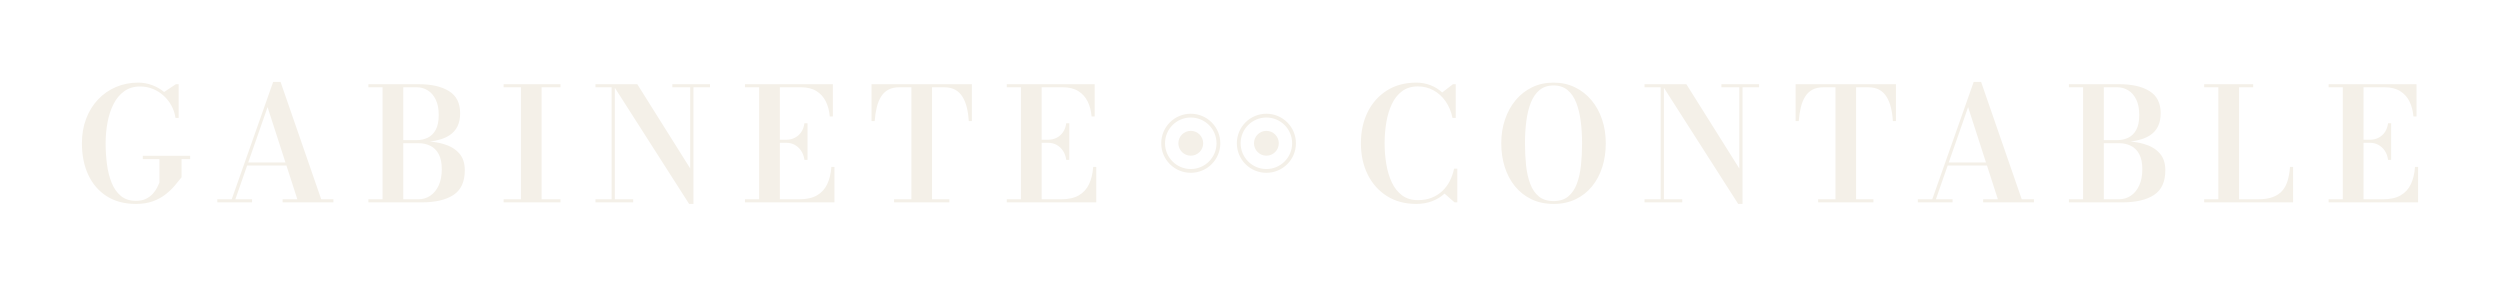
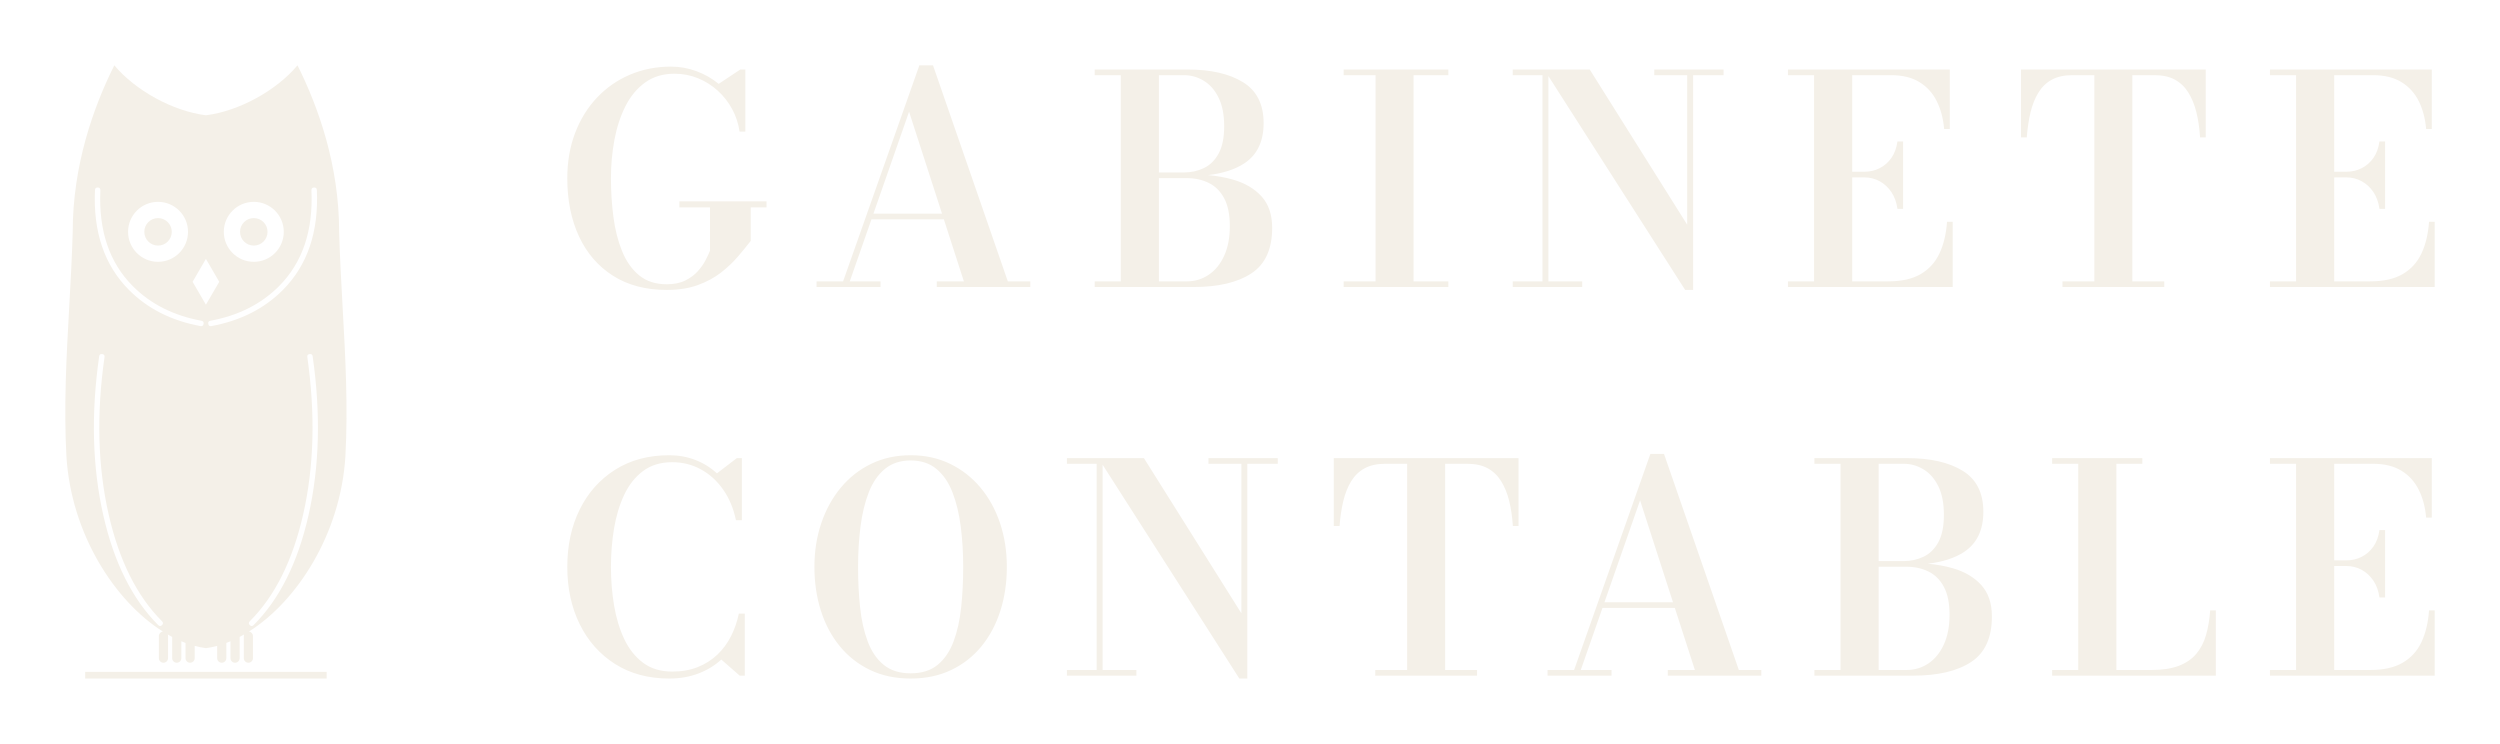
- <svg xmlns="http://www.w3.org/2000/svg" viewBox="-52.00 -128.45 1587.00 181.45">
-   <path fill="#F4F0E8" d="M934.2 1Q926.35 1 920.2 -1.95Q914.05 -4.9 909.75 -10.15Q905.45 -15.4 903.23 -22.4Q901 -29.4 901 -37.5Q901 -45.6 903.38 -52.6Q905.75 -59.6 910.12 -64.85Q914.5 -70.1 920.6 -73.05Q926.7 -76 934.2 -76Q941.65 -76 947.75 -73.05Q953.85 -70.1 958.25 -64.85Q962.65 -59.6 965 -52.6Q967.35 -45.6 967.35 -37.5Q967.35 -29.4 965.13 -22.4Q962.9 -15.4 958.63 -10.15Q954.35 -4.9 948.18 -1.95Q942 1 934.2 1ZM1261.35 0V-1.95H1270.35V-73.05H1261.35V-75H1293.4Q1305.4 -75 1312.5 -70.62Q1319.6 -66.25 1319.6 -56.5Q1319.6 -47 1312.88 -42.6Q1308.15 -39.51 1300.43 -38.59Q1305.04 -38.19 1309.08 -37.03Q1315.25 -35.25 1318.9 -31.23Q1322.55 -27.2 1322.55 -20.4Q1322.55 -9.4 1315.38 -4.7Q1308.2 0 1295.4 0ZM181.85 0V-1.95H190.85V-73.05H181.85V-75H213.9Q225.9 -75 233 -70.62Q240.1 -66.25 240.1 -56.5Q240.1 -47 233.38 -42.6Q228.65 -39.51 220.93 -38.59Q225.54 -38.19 229.57 -37.03Q235.75 -35.25 239.4 -31.23Q243.05 -27.2 243.05 -20.4Q243.05 -9.4 235.87 -4.7Q228.7 0 215.9 0ZM934.2 -0.8Q939.95 -0.8 943.5 -3.73Q947.05 -6.65 948.98 -11.77Q950.9 -16.9 951.6 -23.52Q952.3 -30.15 952.3 -37.5Q952.3 -44.85 951.45 -51.47Q950.6 -58.1 948.6 -63.22Q946.6 -68.35 943.08 -71.27Q939.55 -74.2 934.2 -74.2Q928.85 -74.2 925.3 -71.27Q921.75 -68.35 919.75 -63.22Q917.75 -58.1 916.9 -51.47Q916.05 -44.85 916.05 -37.5Q916.05 -30.15 916.75 -23.52Q917.45 -16.9 919.38 -11.77Q921.3 -6.65 924.88 -3.73Q928.45 -0.8 934.2 -0.8ZM1205.6 -76.45 1231.4 -1.95H1239.15V0H1206.9V-1.95H1216.25L1209.34 -23.35H1184.38L1176.9 -1.95H1187.5V0H1165.45V-1.95H1174.6L1200.9 -76.45ZM126.1 -76.45 151.9 -1.95H159.65V0H127.4V-1.95H136.75L129.84 -23.35H104.88L97.4 -1.95H108V0H85.95V-1.95H95.1L121.4 -76.45ZM38.65 -29.55H68.7V-27.45H63.25V-15.9Q61.35 -13.45 58.85 -10.52Q56.35 -7.6 52.98 -4.97Q49.6 -2.35 45 -0.67Q40.4 1 34.3 1Q23.45 1 15.77 -3.88Q8.1 -8.75 4.05 -17.43Q0 -26.1 0 -37.5Q0 -46.05 2.7 -53.12Q5.4 -60.2 10.25 -65.32Q15.1 -70.45 21.62 -73.22Q28.15 -76 35.75 -76Q40.3 -76 44.55 -74.42Q48.8 -72.85 52.2 -70.05L59.65 -75H61.4V-53.6H59.4Q58.8 -57.75 56.85 -61.35Q54.9 -64.95 51.88 -67.7Q48.85 -70.45 45.05 -72Q41.25 -73.55 36.95 -73.55Q31.05 -73.55 26.85 -70.53Q22.65 -67.5 20.05 -62.35Q17.45 -57.2 16.25 -50.75Q15.05 -44.3 15.05 -37.5Q15.05 -30.7 15.9 -24.18Q16.75 -17.65 18.88 -12.4Q21 -7.15 24.75 -4.05Q28.5 -0.95 34.3 -0.95Q38.05 -0.95 40.68 -2.25Q43.3 -3.55 45 -5.45Q46.7 -7.35 47.7 -9.3Q48.7 -11.25 49.2 -12.5V-27.45H38.65ZM420.9 0V-1.95H429.9V-73.05H420.9V-75H476.7V-54.5H474.75Q474.3 -59.85 472.22 -64.05Q470.15 -68.25 466.25 -70.65Q462.35 -73.05 456.5 -73.05H443.05V-39.75H447.25Q450.1 -39.75 452.52 -40.98Q454.95 -42.2 456.57 -44.52Q458.2 -46.85 458.65 -50.2H460.6V-26.95H458.65Q458.2 -30.3 456.57 -32.73Q454.95 -35.15 452.52 -36.48Q450.1 -37.8 447.25 -37.8H443.05V-1.95H455.5Q462.35 -1.95 466.65 -4.45Q470.95 -6.95 473.12 -11.55Q475.3 -16.15 475.75 -22.5H477.7V0ZM1426.2 0V-1.95H1435.2V-73.05H1426.2V-75H1482V-54.5H1480.05Q1479.6 -59.85 1477.53 -64.05Q1475.45 -68.25 1471.55 -70.65Q1467.65 -73.05 1461.8 -73.05H1448.35V-39.75H1452.55Q1455.4 -39.75 1457.83 -40.98Q1460.25 -42.2 1461.88 -44.52Q1463.5 -46.85 1463.95 -50.2H1465.9V-26.95H1463.95Q1463.5 -30.3 1461.88 -32.73Q1460.25 -35.15 1457.83 -36.48Q1455.4 -37.8 1452.55 -37.8H1448.35V-1.95H1460.8Q1467.65 -1.95 1471.95 -4.45Q1476.25 -6.95 1478.43 -11.55Q1480.6 -16.15 1481.05 -22.5H1483V0ZM587.1 0V-1.95H596.1V-73.05H587.1V-75H642.9V-54.5H640.95Q640.5 -59.85 638.43 -64.05Q636.35 -68.25 632.45 -70.65Q628.55 -73.05 622.7 -73.05H609.25V-39.75H613.45Q616.3 -39.75 618.73 -40.98Q621.15 -42.2 622.78 -44.52Q624.4 -46.85 624.85 -50.2H626.8V-26.95H624.85Q624.4 -30.3 622.78 -32.73Q621.15 -35.15 618.73 -36.48Q616.3 -37.8 613.45 -37.8H609.25V-1.95H621.7Q628.55 -1.95 632.85 -4.45Q637.15 -6.95 639.33 -11.55Q641.5 -16.15 641.95 -22.5H643.9V0ZM1064.65 -75V-73.05H1054.15V1H1051.4L1004.25 -72.73V-1.95H1015.9V0H991.95V-1.95H1002.2V-73.05H991.95V-75H1018.5L1052.1 -21.5V-73.05H1040.75V-75ZM398.7 -75V-73.05H388.2V1H385.45L338.3 -72.73V-1.95H349.95V0H326V-1.95H336.25V-73.05H326V-75H352.55L386.15 -21.5V-73.05H374.8V-75ZM1102.15 0V-1.95H1113.15V-73.05H1105.5Q1101.35 -73.05 1098.5 -71.5Q1095.65 -69.95 1093.88 -67.07Q1092.1 -64.2 1091.15 -60.27Q1090.2 -56.35 1089.85 -51.6H1087.85V-75H1151.55V-51.6H1149.6Q1149.3 -56.35 1148.33 -60.27Q1147.35 -64.2 1145.55 -67.07Q1143.75 -69.95 1140.92 -71.5Q1138.1 -73.05 1133.9 -73.05H1126.25V-1.95H1137.25V0ZM515.55 0V-1.95H526.55V-73.05H518.9Q514.75 -73.05 511.9 -71.5Q509.05 -69.95 507.28 -67.07Q505.5 -64.2 504.55 -60.27Q503.6 -56.35 503.25 -51.6H501.25V-75H564.95V-51.6H563Q562.7 -56.35 561.73 -60.27Q560.75 -64.2 558.95 -67.07Q557.15 -69.95 554.33 -71.5Q551.5 -73.05 547.3 -73.05H539.65V-1.95H550.65V0ZM847.05 1Q836.3 1 828.4 -4Q820.5 -9 816.2 -17.7Q811.9 -26.4 811.9 -37.5Q811.9 -48.65 816.2 -57.33Q820.5 -66 828.4 -71Q836.3 -76 847.05 -76Q851.8 -76 856.03 -74.38Q860.25 -72.75 863.5 -69.75L870.35 -75H872.1V-53.6H870.05Q868.8 -59.65 865.65 -64.15Q862.5 -68.65 857.98 -71.12Q853.45 -73.6 848.05 -73.6Q842.1 -73.6 838.03 -70.55Q833.95 -67.5 831.53 -62.35Q829.1 -57.2 828.03 -50.75Q826.95 -44.3 826.95 -37.5Q826.95 -30.7 828.03 -24.25Q829.1 -17.8 831.53 -12.65Q833.95 -7.5 838.03 -4.45Q842.1 -1.4 848.05 -1.4Q853 -1.4 856.88 -2.95Q860.75 -4.5 863.62 -7.22Q866.5 -9.95 868.35 -13.6Q870.2 -17.25 871.05 -21.4H873.1V0H871.35L865 -5.55Q861.7 -2.5 857.13 -0.75Q852.55 1 847.05 1ZM1347.2 0V-1.95H1356.2V-73.05H1347.2V-75H1378.3V-73.05H1369.35V-1.95H1381.45Q1387.1 -1.95 1390.85 -3.38Q1394.6 -4.8 1396.88 -7.47Q1399.15 -10.15 1400.25 -13.95Q1401.35 -17.75 1401.7 -22.5H1403.65V0ZM267.7 0V-1.95H278.7V-73.05H267.7V-75H303.8V-73.05H291.8V-1.95H303.8V0ZM1283.5 -37.55V-1.95H1293.15Q1297.3 -1.95 1300.68 -4.23Q1304.05 -6.5 1306 -10.78Q1307.95 -15.05 1307.95 -21Q1307.95 -26.95 1306 -30.6Q1304.05 -34.25 1300.68 -35.9Q1297.3 -37.55 1293.15 -37.55ZM204 -37.55V-1.95H213.65Q217.8 -1.95 221.17 -4.23Q224.55 -6.5 226.5 -10.78Q228.45 -15.05 228.45 -21Q228.45 -26.95 226.5 -30.6Q224.55 -34.25 221.17 -35.9Q217.8 -37.55 213.65 -37.55ZM1283.5 -39.5H1292.15Q1295.8 -39.5 1298.98 -41Q1302.15 -42.5 1304.08 -46Q1306 -49.5 1306 -55.45Q1306 -61.4 1304.08 -65.3Q1302.15 -69.2 1298.98 -71.12Q1295.8 -73.05 1292.15 -73.05H1283.5ZM204 -39.5H212.65Q216.3 -39.5 219.47 -41Q222.65 -42.5 224.57 -46Q226.5 -49.5 226.5 -55.45Q226.5 -61.4 224.57 -65.3Q222.65 -69.2 219.47 -71.12Q216.3 -73.05 212.65 -73.05H204ZM1208.71 -25.3 1197.35 -60.45 1185.06 -25.3ZM129.21 -25.3 117.85 -60.45 105.56 -25.3Z" />
-   <path fill="#F4F0E8" d="M722.65 -37.5C722.65 -27.14 714.26 -18.75 703.9 -18.75C693.54 -18.75 685.15 -27.14 685.15 -37.5C685.15 -47.86 693.54 -56.25 703.9 -56.25C714.26 -56.25 722.65 -47.86 722.65 -37.5ZM770.65 -37.5C770.65 -27.14 762.26 -18.75 751.9 -18.75C741.54 -18.75 733.15 -27.14 733.15 -37.5C733.15 -47.86 741.54 -56.25 751.9 -56.25C762.26 -56.25 770.65 -47.86 770.65 -37.5ZM720.25 -37.5C720.25 -46.53 712.93 -53.85 703.9 -53.85C694.87 -53.85 687.55 -46.53 687.55 -37.5C687.55 -28.47 694.87 -21.15 703.9 -21.15C712.93 -21.15 720.25 -28.47 720.25 -37.5ZM768.25 -37.5C768.25 -46.53 760.93 -53.85 751.9 -53.85C742.87 -53.85 735.55 -46.53 735.55 -37.5C735.55 -28.47 742.87 -21.15 751.9 -21.15C760.93 -21.15 768.25 -28.47 768.25 -37.5ZM759.78 -37.5C759.78 -33.15 756.25 -29.62 751.9 -29.62C747.55 -29.62 744.03 -33.15 744.03 -37.5C744.03 -41.85 747.55 -45.38 751.9 -45.38C756.25 -45.38 759.78 -41.85 759.78 -37.5ZM711.78 -37.5C711.78 -33.15 708.25 -29.62 703.9 -29.62C699.55 -29.62 696.03 -33.15 696.03 -37.5C696.03 -41.85 699.55 -45.38 703.9 -45.38C708.25 -45.38 711.78 -41.85 711.78 -37.5Z" />
+ <svg xmlns="http://www.w3.org/2000/svg" viewBox="-195.61 -98.97 862.03 256.48">
+   <path fill="#F4F0E8" d="M-124.61 -59.22C-113.12 -60.66 -100.2 -67.84 -93.03 -76.45C-85.85 -62.09 -78.67 -42 -78.67 -19.03C-78.43 -10.42 -77.95 -1.8 -77.48 6.81C-76.52 24.04 -75.56 41.26 -76.52 58.49C-78.18 85.11 -93.13 108.3 -109.77 118.79C-108.99 118.89 -108.39 119.55 -108.39 120.36V127.97C-108.39 128.84 -109.09 129.55 -109.97 129.55C-110.84 129.55 -111.54 128.84 -111.54 127.97V120.36C-111.54 120.16 -111.51 119.97 -111.44 119.8C-111.95 120.09 -112.47 120.38 -112.98 120.65V127.97C-112.98 128.84 -113.69 129.55 -114.56 129.55C-115.43 129.55 -116.14 128.84 -116.14 127.97V122.14C-116.62 122.35 -117.1 122.54 -117.57 122.72V127.97C-117.57 128.84 -118.28 129.55 -119.15 129.55C-120.03 129.55 -120.73 128.84 -120.73 127.97V123.74C-122.03 124.09 -123.32 124.35 -124.61 124.52C-125.89 124.35 -127.19 124.09 -128.48 123.74V127.97C-128.48 128.84 -129.19 129.55 -130.06 129.55C-130.93 129.55 -131.64 128.84 -131.64 127.97V122.72C-132.12 122.54 -132.6 122.35 -133.08 122.14V127.97C-133.08 128.84 -133.78 129.55 -134.66 129.55C-135.53 129.55 -136.24 128.84 -136.24 127.97V120.65C-136.75 120.38 -137.26 120.09 -137.77 119.8C-137.71 119.97 -137.67 120.16 -137.67 120.36V127.97C-137.67 128.84 -138.38 129.55 -139.25 129.55C-140.12 129.55 -140.83 128.84 -140.83 127.97V120.36C-140.83 119.55 -140.23 118.89 -139.45 118.79C-156.09 108.3 -171.03 85.11 -172.7 58.49C-173.65 41.26 -172.7 24.04 -171.74 6.81C-171.26 -1.8 -170.78 -10.42 -170.54 -19.03C-170.54 -42 -163.37 -62.09 -156.19 -76.45C-149.01 -67.84 -136.09 -60.66 -124.61 -59.22ZM-97.76 -19.03C-97.76 -24.74 -102.39 -29.37 -108.1 -29.37C-113.81 -29.37 -118.44 -24.74 -118.44 -19.03C-118.44 -13.32 -113.81 -8.69 -108.1 -8.69C-102.39 -8.69 -97.76 -13.32 -97.76 -19.03ZM-130.78 -19.03C-130.78 -24.74 -135.41 -29.37 -141.12 -29.37C-146.82 -29.37 -151.45 -24.74 -151.45 -19.03C-151.45 -13.32 -146.82 -8.69 -141.12 -8.69C-135.41 -8.69 -130.78 -13.32 -130.78 -19.03ZM-166.24 132.7H-82.98V135H-166.24ZM-159.57 24.17Q-159.44 23.24 -160.36 23.11Q-160.83 23.05 -161.09 23.24Q-161.35 23.44 -161.42 23.9Q-165.67 53.69 -159.97 78.79Q-154.42 103.2 -141.06 116.57Q-140.73 116.9 -140.4 116.9Q-140.07 116.9 -139.74 116.57Q-139.08 115.91 -139.74 115.25Q-152.72 102.27 -158.15 78.38Q-163.78 53.61 -159.57 24.17ZM-87.8 23.9Q-87.86 23.44 -88.13 23.24Q-88.39 23.05 -88.85 23.11Q-89.78 23.24 -89.64 24.17Q-85.44 53.61 -91.07 78.38Q-96.49 102.27 -109.48 115.25Q-110.14 115.91 -109.48 116.57Q-109.15 116.9 -108.82 116.9Q-108.49 116.9 -108.16 116.57Q-94.79 103.2 -89.25 78.79Q-83.54 53.69 -87.8 23.9ZM-86.35 -33.43Q-86.39 -34.36 -87.33 -34.32Q-88.26 -34.27 -88.22 -33.34Q-87.27 -12.49 -99.39 -0.31Q-108.62 8.96 -123.06 11.63Q-123.97 11.8 -123.8 12.72Q-123.72 13.18 -123.45 13.37Q-123.17 13.55 -122.72 13.47Q-107.7 10.69 -98.07 1.01Q-85.37 -11.76 -86.35 -33.43ZM-161 -33.34Q-160.98 -33.81 -161.2 -34.05Q-161.42 -34.3 -161.89 -34.32Q-162.82 -34.36 -162.86 -33.43Q-163.85 -11.76 -151.14 1.01Q-141.51 10.69 -126.5 13.47Q-125.58 13.64 -125.41 12.72Q-125.24 11.8 -126.16 11.63Q-140.6 8.96 -149.82 -0.31Q-161.95 -12.49 -161 -33.34ZM-124.61 -9.7 -129.2 -1.8 -124.61 6.09 -120.01 -1.8ZM-136.38 -19.03C-136.38 -16.41 -138.5 -14.29 -141.12 -14.29C-143.73 -14.29 -145.85 -16.41 -145.85 -19.03C-145.85 -21.65 -143.73 -23.77 -141.12 -23.77C-138.5 -23.77 -136.38 -21.65 -136.38 -19.03ZM-103.36 -19.03C-103.36 -16.41 -105.48 -14.29 -108.1 -14.29C-110.72 -14.29 -112.84 -16.41 -112.84 -19.03C-112.84 -21.65 -110.72 -23.77 -108.1 -23.77C-105.48 -23.77 -103.36 -21.65 -103.36 -19.03Z" />
+   <path fill="#F4F0E8" d="M118.41 135Q110.56 135 104.41 132.05Q98.26 129.1 93.96 123.85Q89.66 118.6 87.44 111.6Q85.21 104.6 85.21 96.5Q85.21 88.4 87.59 81.4Q89.96 74.4 94.34 69.15Q98.71 63.9 104.81 60.95Q110.91 58 118.41 58Q125.86 58 131.96 60.95Q138.06 63.9 142.46 69.15Q146.86 74.4 149.21 81.4Q151.56 88.4 151.56 96.5Q151.56 104.6 149.34 111.6Q147.11 118.6 142.84 123.85Q138.56 129.1 132.39 132.05Q126.21 135 118.41 135ZM430.02 134V132.05H439.02V60.95H430.02V59H462.07Q474.07 59 481.17 63.38Q488.27 67.75 488.27 77.5Q488.27 87 481.55 91.4Q476.82 94.49 469.11 95.41Q473.71 95.81 477.75 96.97Q483.92 98.75 487.57 102.78Q491.22 106.8 491.22 113.6Q491.22 124.6 484.05 129.3Q476.87 134 464.07 134ZM181.85 0V-1.95H190.85V-73.05H181.85V-75H213.9Q225.9 -75 233 -70.62Q240.1 -66.25 240.1 -56.5Q240.1 -47 233.38 -42.6Q228.65 -39.51 220.93 -38.59Q225.54 -38.19 229.57 -37.03Q235.75 -35.25 239.4 -31.23Q243.05 -27.2 243.05 -20.4Q243.05 -9.4 235.87 -4.7Q228.7 0 215.9 0ZM118.41 133.2Q124.16 133.2 127.71 130.27Q131.26 127.35 133.19 122.22Q135.11 117.1 135.81 110.47Q136.51 103.85 136.51 96.5Q136.51 89.15 135.66 82.53Q134.81 75.9 132.81 70.78Q130.81 65.65 127.29 62.73Q123.76 59.8 118.41 59.8Q113.06 59.8 109.51 62.73Q105.96 65.65 103.96 70.78Q101.96 75.9 101.11 82.53Q100.26 89.15 100.26 96.5Q100.26 103.85 100.96 110.47Q101.66 117.1 103.59 122.22Q105.51 127.35 109.09 130.27Q112.66 133.2 118.41 133.2ZM378.16 57.55 403.96 132.05H411.71V134H379.46V132.05H388.81L381.89 110.65H356.94L349.46 132.05H360.06V134H338.01V132.05H347.16L373.46 57.55ZM126.1 -76.45 151.9 -1.95H159.65V0H127.4V-1.95H136.75L129.84 -23.35H104.88L97.4 -1.95H108V0H85.95V-1.95H95.1L121.4 -76.45ZM38.65 -29.55H68.7V-27.45H63.25V-15.9Q61.35 -13.45 58.85 -10.52Q56.35 -7.6 52.98 -4.97Q49.6 -2.35 45 -0.67Q40.4 1 34.3 1Q23.45 1 15.77 -3.88Q8.1 -8.75 4.05 -17.43Q0 -26.1 0 -37.5Q0 -46.05 2.7 -53.12Q5.4 -60.2 10.25 -65.32Q15.1 -70.45 21.62 -73.22Q28.15 -76 35.75 -76Q40.3 -76 44.55 -74.42Q48.8 -72.85 52.2 -70.05L59.65 -75H61.4V-53.6H59.4Q58.8 -57.75 56.85 -61.35Q54.9 -64.95 51.88 -67.7Q48.85 -70.45 45.05 -72Q41.25 -73.55 36.95 -73.55Q31.05 -73.55 26.85 -70.53Q22.65 -67.5 20.05 -62.35Q17.45 -57.2 16.25 -50.75Q15.05 -44.3 15.05 -37.5Q15.05 -30.7 15.9 -24.18Q16.75 -17.65 18.88 -12.4Q21 -7.15 24.75 -4.05Q28.5 -0.95 34.3 -0.95Q38.05 -0.95 40.68 -2.25Q43.3 -3.55 45 -5.45Q46.7 -7.35 47.7 -9.3Q48.7 -11.25 49.2 -12.5V-27.45H38.65ZM587.1 134V132.05H596.1V60.95H587.1V59H642.9V79.5H640.95Q640.5 74.15 638.42 69.95Q636.35 65.75 632.45 63.35Q628.55 60.95 622.7 60.95H609.25V94.25H613.45Q616.3 94.25 618.73 93.03Q621.15 91.8 622.78 89.48Q624.4 87.15 624.85 83.8H626.8V107.05H624.85Q624.4 103.7 622.78 101.27Q621.15 98.85 618.73 97.52Q616.3 96.2 613.45 96.2H609.25V132.05H621.7Q628.55 132.05 632.85 129.55Q637.15 127.05 639.33 122.45Q641.5 117.85 641.95 111.5H643.9V134ZM420.9 0V-1.95H429.9V-73.05H420.9V-75H476.7V-54.5H474.75Q474.3 -59.85 472.22 -64.05Q470.15 -68.25 466.25 -70.65Q462.35 -73.05 456.5 -73.05H443.05V-39.75H447.25Q450.1 -39.75 452.52 -40.98Q454.95 -42.2 456.57 -44.52Q458.2 -46.85 458.65 -50.2H460.6V-26.95H458.65Q458.2 -30.3 456.57 -32.73Q454.95 -35.15 452.52 -36.48Q450.1 -37.8 447.25 -37.8H443.05V-1.95H455.5Q462.35 -1.95 466.65 -4.45Q470.95 -6.95 473.12 -11.55Q475.3 -16.15 475.75 -22.5H477.7V0ZM587.1 0V-1.95H596.1V-73.05H587.1V-75H642.9V-54.5H640.95Q640.5 -59.85 638.43 -64.05Q636.35 -68.25 632.45 -70.65Q628.55 -73.05 622.7 -73.05H609.25V-39.75H613.45Q616.3 -39.75 618.73 -40.98Q621.15 -42.2 622.78 -44.52Q624.4 -46.85 624.85 -50.2H626.8V-26.95H624.85Q624.4 -30.3 622.78 -32.73Q621.15 -35.15 618.73 -36.48Q616.3 -37.8 613.45 -37.8H609.25V-1.95H621.7Q628.55 -1.95 632.85 -4.45Q637.15 -6.95 639.33 -11.55Q641.5 -16.15 641.95 -22.5H643.9V0ZM244.98 59V60.95H234.48V135H231.73L184.58 61.27V132.05H196.23V134H172.28V132.05H182.53V60.95H172.28V59H198.83L232.43 112.5V60.95H221.08V59ZM398.7 -75V-73.05H388.2V1H385.45L338.3 -72.73V-1.95H349.95V0H326V-1.95H336.25V-73.05H326V-75H352.55L386.15 -21.5V-73.05H374.8V-75ZM278.59 134V132.05H289.59V60.95H281.94Q277.79 60.95 274.94 62.5Q272.09 64.05 270.32 66.93Q268.54 69.8 267.59 73.73Q266.64 77.65 266.29 82.4H264.29V59H327.99V82.4H326.04Q325.74 77.65 324.77 73.73Q323.79 69.8 321.99 66.93Q320.19 64.05 317.37 62.5Q314.54 60.95 310.34 60.95H302.69V132.05H313.69V134ZM515.55 0V-1.95H526.55V-73.05H518.9Q514.75 -73.05 511.9 -71.5Q509.05 -69.95 507.28 -67.07Q505.5 -64.2 504.55 -60.27Q503.6 -56.35 503.25 -51.6H501.25V-75H564.95V-51.6H563Q562.7 -56.35 561.73 -60.27Q560.75 -64.2 558.95 -67.07Q557.15 -69.95 554.33 -71.5Q551.5 -73.05 547.3 -73.05H539.65V-1.95H550.65V0ZM35.15 135Q24.4 135 16.5 130Q8.6 125 4.3 116.3Q0 107.6 0 96.5Q0 85.35 4.3 76.67Q8.6 68 16.5 63Q24.4 58 35.15 58Q39.9 58 44.13 59.62Q48.35 61.25 51.6 64.25L58.45 59H60.2V80.4H58.15Q56.9 74.35 53.75 69.85Q50.6 65.35 46.08 62.88Q41.55 60.4 36.15 60.4Q30.2 60.4 26.12 63.45Q22.05 66.5 19.62 71.65Q17.2 76.8 16.12 83.25Q15.05 89.7 15.05 96.5Q15.05 103.3 16.12 109.75Q17.2 116.2 19.62 121.35Q22.05 126.5 26.12 129.55Q30.2 132.6 36.15 132.6Q41.1 132.6 44.98 131.05Q48.85 129.5 51.73 126.78Q54.6 124.05 56.45 120.4Q58.3 116.75 59.15 112.6H61.2V134H59.45L53.1 128.45Q49.8 131.5 45.23 133.25Q40.65 135 35.15 135ZM511.99 134V132.05H520.99V60.95H511.99V59H543.09V60.95H534.14V132.05H546.24Q551.89 132.05 555.64 130.62Q559.39 129.2 561.66 126.52Q563.94 123.85 565.04 120.05Q566.14 116.25 566.49 111.5H568.44V134ZM267.7 0V-1.95H278.7V-73.05H267.7V-75H303.8V-73.05H291.8V-1.95H303.8V0ZM452.17 96.45V132.05H461.82Q465.97 132.05 469.35 129.78Q472.72 127.5 474.67 123.22Q476.62 118.95 476.62 113Q476.62 107.05 474.67 103.4Q472.72 99.75 469.35 98.1Q465.97 96.45 461.82 96.45ZM204 -37.55V-1.95H213.65Q217.8 -1.95 221.17 -4.23Q224.55 -6.5 226.5 -10.78Q228.45 -15.05 228.45 -21Q228.45 -26.95 226.5 -30.6Q224.55 -34.25 221.17 -35.9Q217.8 -37.55 213.65 -37.55ZM452.17 94.5H460.82Q464.47 94.5 467.65 93Q470.82 91.5 472.75 88Q474.67 84.5 474.67 78.55Q474.67 72.6 472.75 68.7Q470.82 64.8 467.65 62.88Q464.47 60.95 460.82 60.95H452.17ZM204 -39.5H212.65Q216.3 -39.5 219.47 -41Q222.65 -42.5 224.57 -46Q226.5 -49.5 226.5 -55.45Q226.5 -61.4 224.57 -65.3Q222.65 -69.2 219.47 -71.12Q216.3 -73.05 212.65 -73.05H204ZM381.26 108.7 369.91 73.55 357.62 108.7ZM129.21 -25.3 117.85 -60.45 105.56 -25.3Z" />
</svg>
